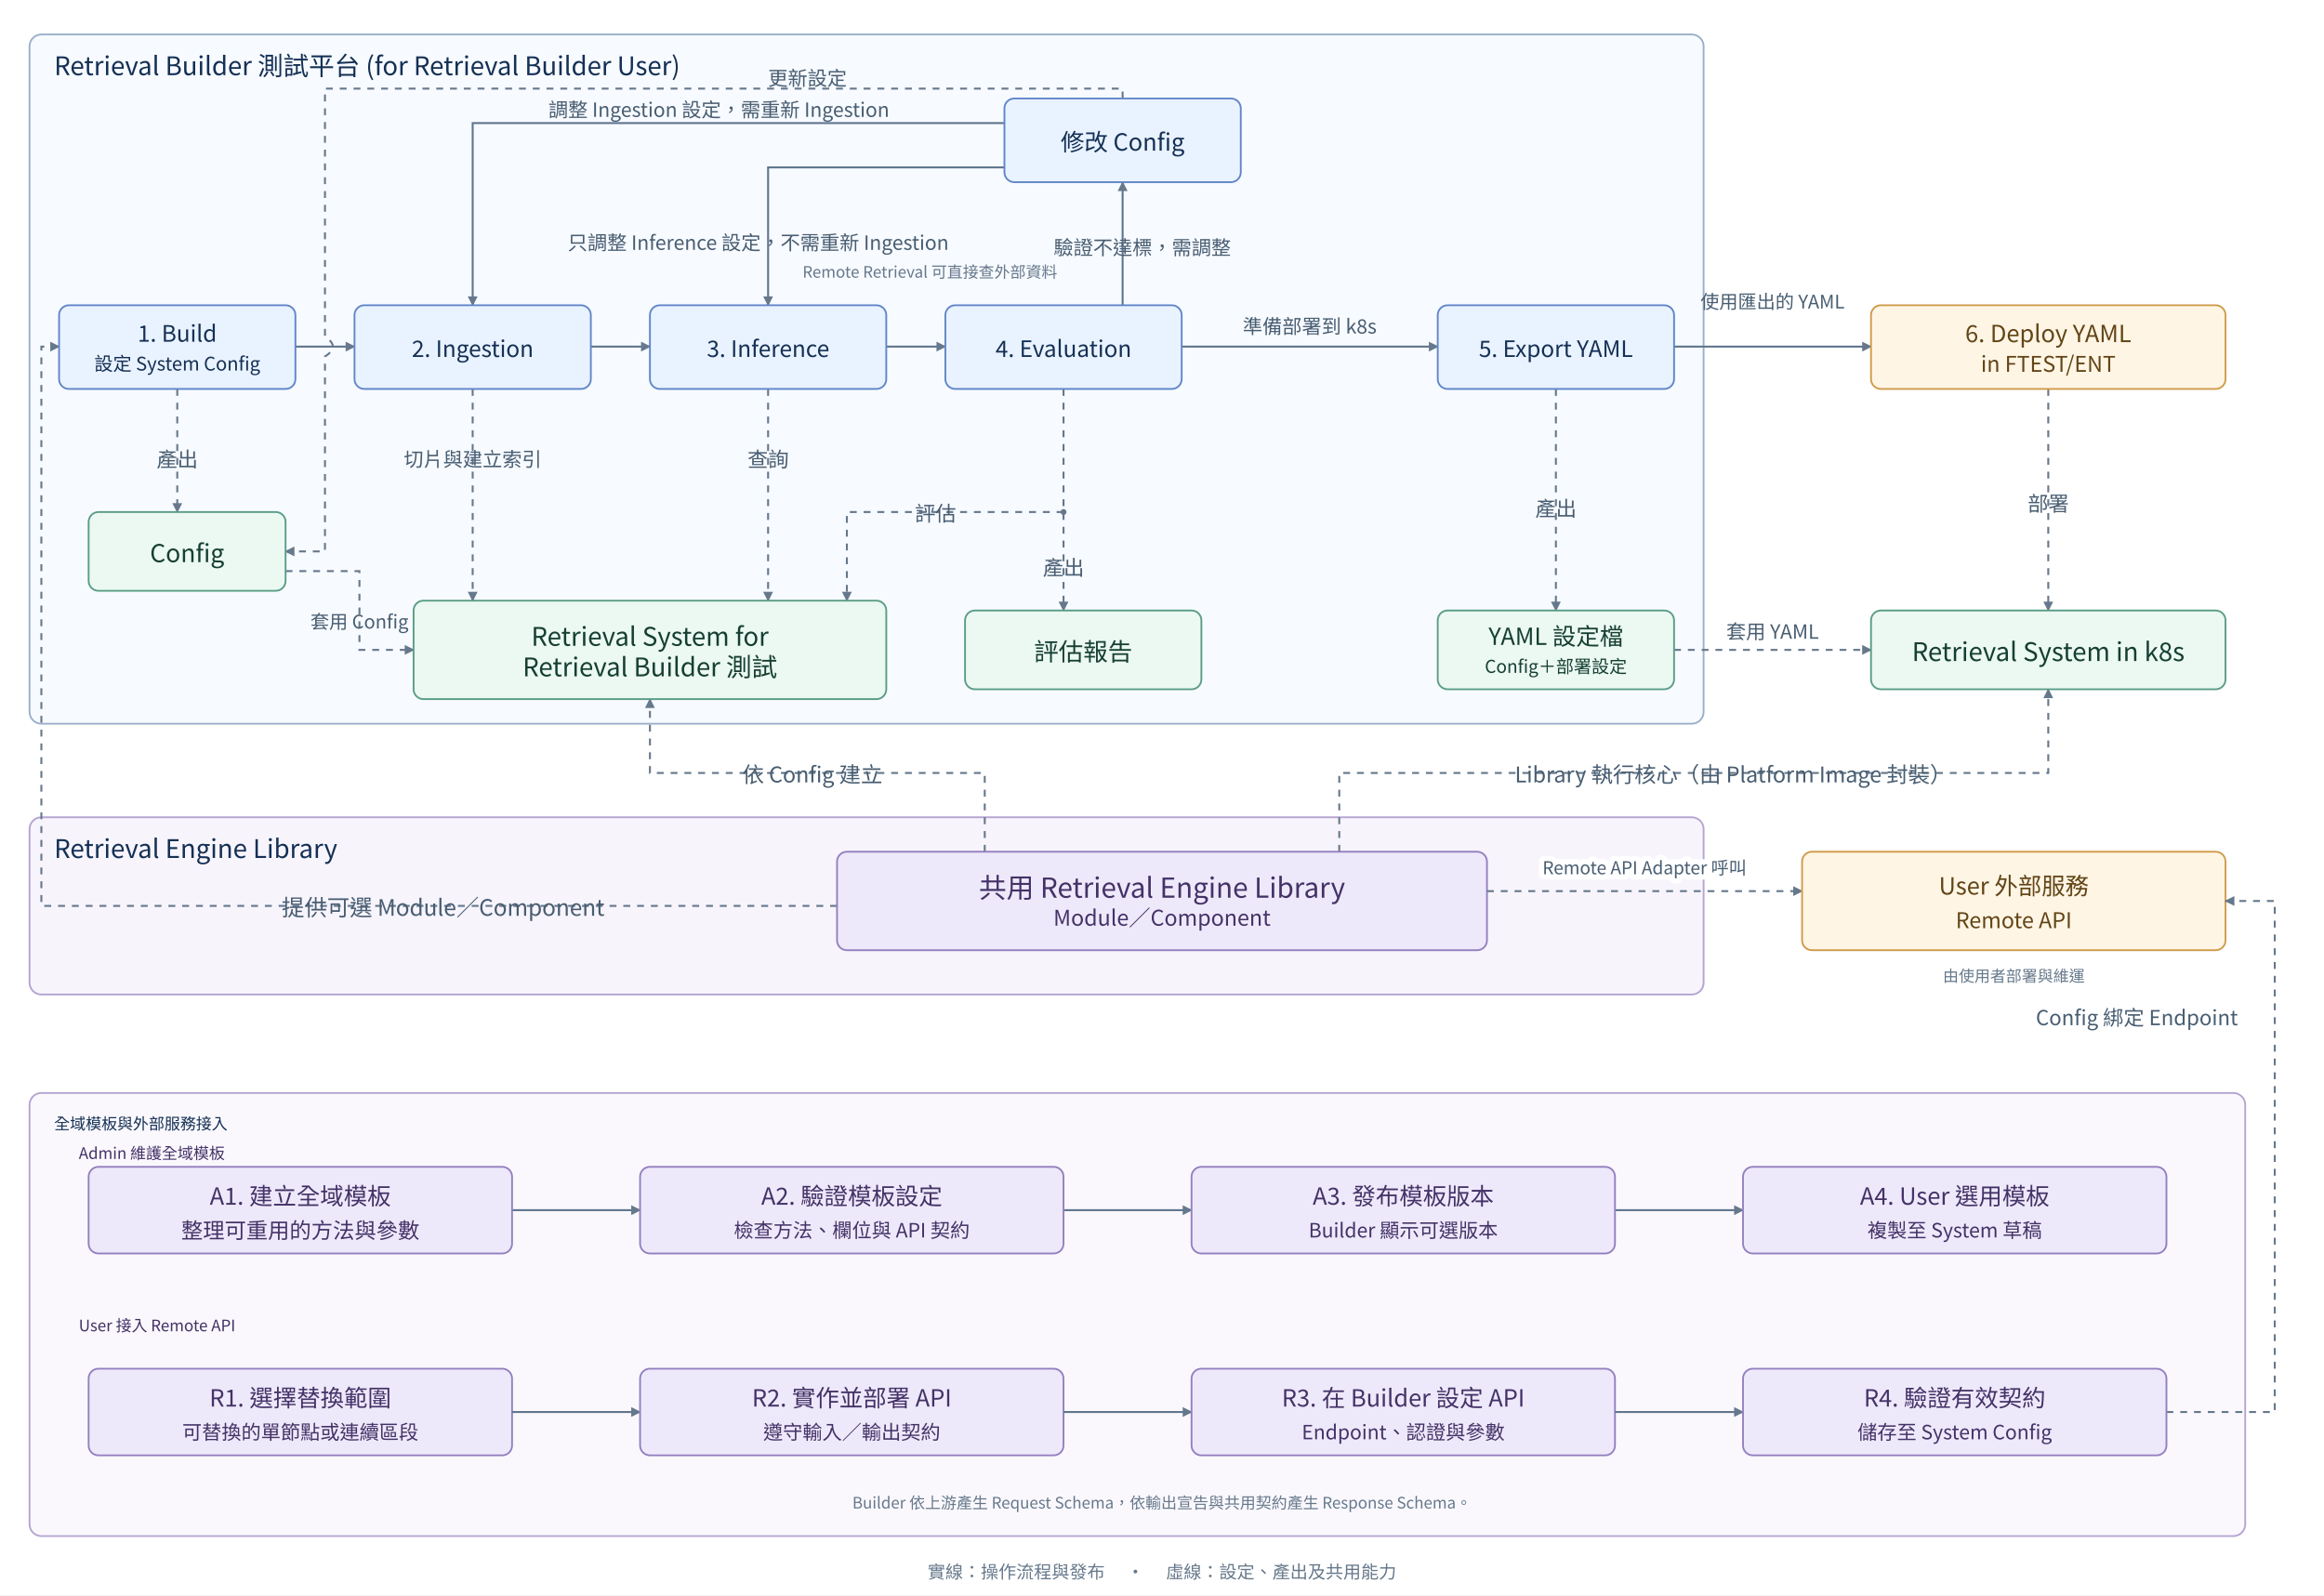
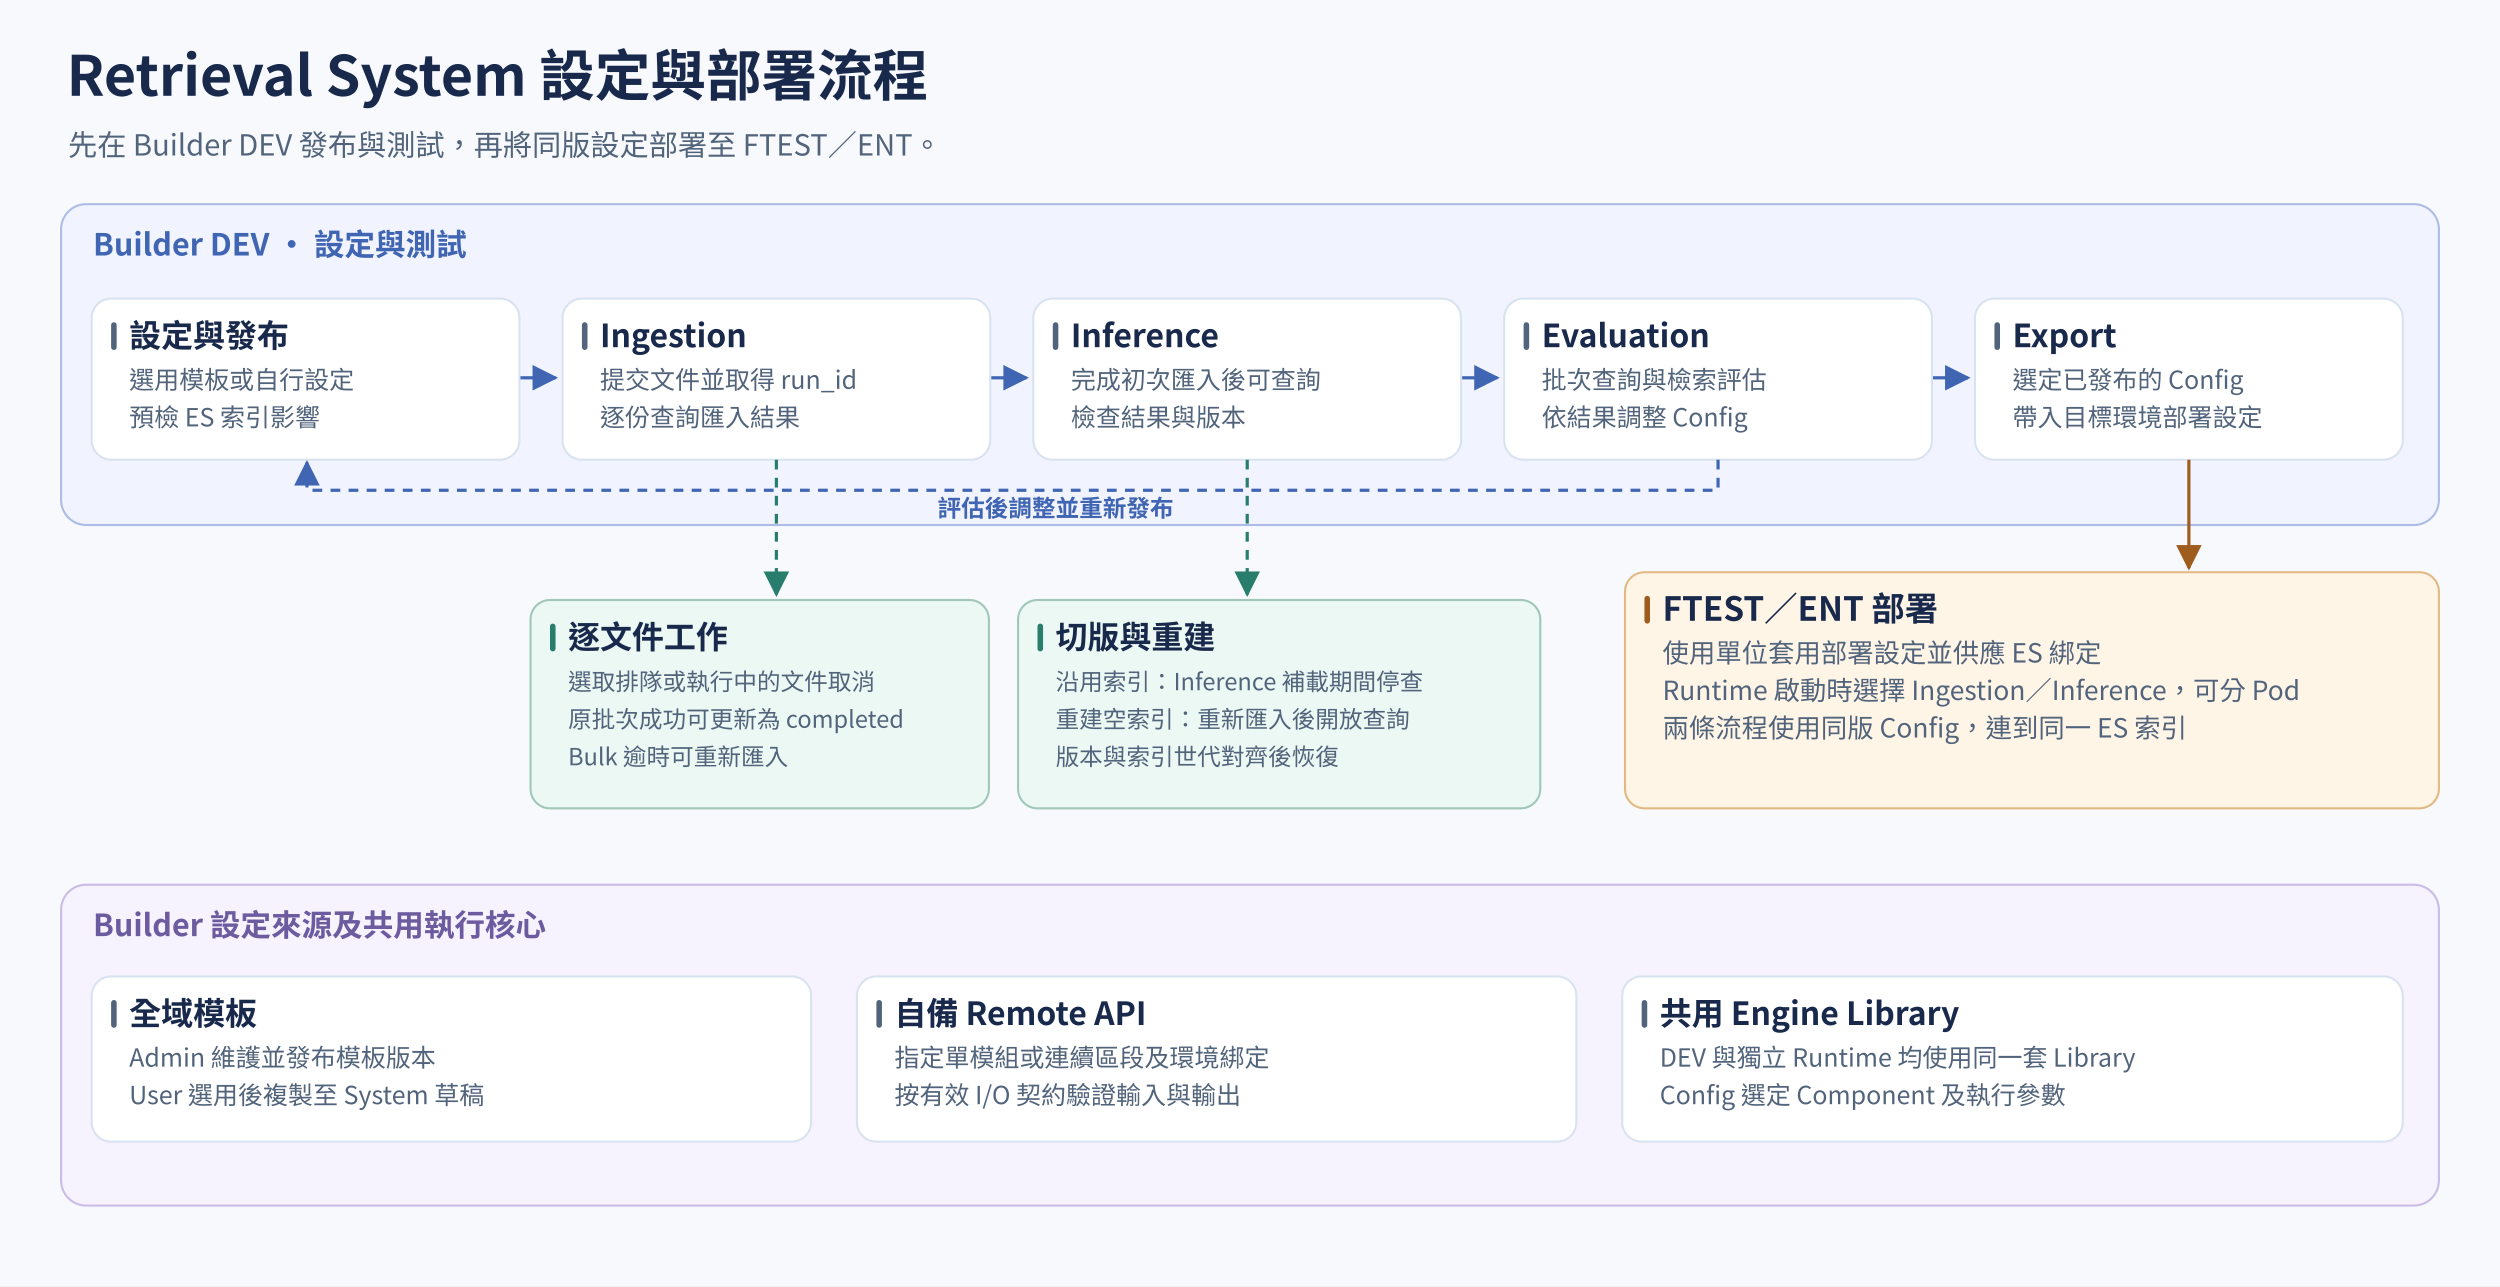
- <svg xmlns="http://www.w3.org/2000/svg" width="2360" height="1620" viewBox="0 0 2360 1620" role="img" aria-labelledby="title desc">
+ <svg xmlns="http://www.w3.org/2000/svg" width="1800" height="926" viewBox="0 0 1800 926" role="img" aria-labelledby="title description">
+   <style>text{font-family:"Noto Sans CJK TC","Microsoft JhengHei",sans-serif}</style>
  <defs>
-     <marker id="arrow" markerWidth="10" markerHeight="10" refX="9" refY="5" orient="auto" markerUnits="userSpaceOnUse">
-       <path d="M0,0 L10,5 L0,10 Z" fill="#66788b" />
+     <marker id="blue" viewBox="0 0 10 10" refX="9" refY="5" markerWidth="8" markerHeight="8" orient="auto">
+       <path d="M0 0L10 5L0 10Z" fill="#4065b2" />
+     </marker>
+     <marker id="teal" viewBox="0 0 10 10" refX="9" refY="5" markerWidth="8" markerHeight="8" orient="auto">
+       <path d="M0 0L10 5L0 10Z" fill="#287d6c" />
+     </marker>
+     <marker id="amber" viewBox="0 0 10 10" refX="9" refY="5" markerWidth="8" markerHeight="8" orient="auto">
+       <path d="M0 0L10 5L0 10Z" fill="#9e5c1e" />
+     </marker>
+     <marker id="purple" viewBox="0 0 10 10" refX="9" refY="5" markerWidth="8" markerHeight="8" orient="auto">
+       <path d="M0 0L10 5L0 10Z" fill="#6d5b9f" />
+     </marker>
+     <marker id="white" viewBox="0 0 10 10" refX="9" refY="5" markerWidth="8" markerHeight="8" orient="auto">
+       <path d="M0 0L10 5L0 10Z" fill="#52647b" />
    </marker>
  </defs>
-   <style>
- text{font-family:'Noto Sans CJK TC','Noto Sans TC','Microsoft JhengHei',sans-serif;font-weight:400;text-anchor:middle;dominant-baseline:central;fill:#143054}
- .step rect{fill:#e9f2ff;stroke:#6086c8}.object rect{fill:#ecf8f2;stroke:#599d85}.object text{fill:#153f32}
- .deploy rect{fill:#fff5e5;stroke:#cf9b4a}.deploy text{fill:#624516}.engine rect{fill:#eee9fa;stroke:#9380bf}.engine text{fill:#443267}
- .node rect{stroke-width:1.8}.edge{fill:none;stroke:#60768e;stroke-width:2;marker-end:url(#arrow)}
- .relation{stroke:#66788b;stroke-dasharray:7 7}.edge-label{fill:#485d71;stroke:white;stroke-width:11;stroke-linejoin:round;paint-order:stroke fill}
- .frame-title{font-size:26;text-anchor:start;font-weight:500}.note{font-size:18;fill:#66788b}
- </style>
-   <rect width="2360" height="1620" fill="white" />
-   <g id="BUILDER" class="frame">
-     <rect x="30" y="35" width="1700" height="700" rx="12" fill="#f7faff" stroke="#9aafc9" stroke-width="1.8" />
-     <text class="frame-title" x="55" y="65" style="stroke:none">Retrieval Builder 測試平台 (for Retrieval Builder User)</text>
-   </g>
-   <g id="ENGINE" class="frame">
-     <rect x="30" y="830" width="1700" height="180" rx="12" fill="#f7f4fc" stroke="#b5a4d0" stroke-width="1.8" />
-     <text class="frame-title" x="55" y="860" style="stroke:none">Retrieval Engine Library</text>
-   </g>
-   <g id="SETUP" class="frame">
-     <rect x="30" y="1110" width="2250" height="450" rx="12" fill="#faf8fd" stroke="#b5a4d0" stroke-width="1.8" />
-     <text class="frame-title" x="55" y="1140" style="stroke:none;font-size:16px">全域模板與外部服務接入</text>
-   </g>
-   <path id="edge-B-I" data-source="B" data-target="I" data-label="" class="edge" d="M300,352 L360,352" />
-   <path id="edge-I-Q" data-source="I" data-target="Q" data-label="" class="edge" d="M600,352 L660,352" />
-   <path id="edge-Q-E" data-source="Q" data-target="E" data-label="" class="edge" d="M900,352 L960,352" />
-   <path id="edge-E-X" data-source="E" data-target="X" data-label="準備部署到 k8s" class="edge" d="M1200,352 L1460,352" />
-   <path id="edge-E-C" data-source="E" data-target="C" data-label="驗證不達標，需調整" class="edge" d="M1140,310 L1140,185" />
-   <path id="edge-C-I" data-source="C" data-target="I" data-label="調整 Ingestion 設定，需重新 Ingestion" class="edge" d="M1020,125 L480,125 L480,310" />
-   <path id="edge-C-Q" data-source="C" data-target="Q" data-label="只調整 Inference 設定，不需重新 Ingestion" class="edge" d="M1020,170 L780,170 L780,310" />
-   <path id="edge-B-F" data-source="B" data-target="F" data-label="產出" class="edge relation" d="M180,395 L180,520" />
-   <path id="edge-C-F" data-source="C" data-target="F" data-label="更新設定" class="edge relation" d="M1140,100 L1140,90 L330,90 L330,342 Q346,352 330,362 L330,560 L290,560" />
-   <path id="edge-F-S" data-source="F" data-target="S" data-label="套用 Config" class="edge relation" d="M290,580 L365,580 L365,660 L420,660" />
-   <path id="edge-I-S" data-source="I" data-target="S" data-label="切片與建立索引" class="edge relation" d="M480,395 L480,610" />
-   <path id="edge-Q-S" data-source="Q" data-target="S" data-label="查詢" class="edge relation" d="M780,395 L780,610" />
-   <path id="edge-E-S" data-source="E" data-target="S" data-label="評估" class="edge relation" d="M1080,520 L860,520 L860,610" />
-   <path id="edge-E-R" data-source="E" data-target="R" data-label="產出" class="edge relation" d="M1080,395 L1080,620" />
-   <path id="edge-X-Y" data-source="X" data-target="Y" data-label="產出" class="edge relation" d="M1580,395 L1580,620" />
-   <path id="edge-X-D" data-source="X" data-target="D" data-label="使用匯出的 YAML" class="edge" d="M1700,352 L1900,352" />
-   <path id="edge-D-K" data-source="D" data-target="K" data-label="部署" class="edge relation" d="M2080,395 L2080,620" />
-   <path id="edge-Y-K" data-source="Y" data-target="K" data-label="套用 YAML" class="edge relation" d="M1700,660 L1900,660" />
-   <path id="edge-GE-S" data-source="GE" data-target="S" data-label="依 Config 建立" class="edge relation" d="M1000,865 L1000,785 L660,785 L660,710" />
-   <path id="edge-GE-K" data-source="GE" data-target="K" data-label="Library 執行核心（由 Platform Image 封裝）" class="edge relation" d="M1360,865 L1360,785 L2080,785 L2080,700" />
-   <path id="edge-GE-B" data-source="GE" data-target="B" data-label="提供可選 Module／Component" class="edge relation" d="M850,920 L42,920 L42,352 L60,352" />
-   <circle cx="1080" cy="520" r="3" fill="#66788b" />
-   <g id="B" class="node step" data-label="1. Build（設定 System Config）">
-     <rect x="60" y="310" width="240" height="85" rx="10" />
-     <text x="180.0" y="337.0" font-size="23" style="stroke:none">1. Build</text>
-     <text x="180.0" y="368.0" font-size="19" style="stroke:none">設定 System Config</text>
-   </g>
-   <g id="I" class="node step" data-label="2. Ingestion">
-     <rect x="360" y="310" width="240" height="85" rx="10" />
-     <text x="480.0" y="352.5" font-size="23" style="stroke:none">2. Ingestion</text>
-   </g>
-   <g id="Q" class="node step" data-label="3. Inference">
-     <rect x="660" y="310" width="240" height="85" rx="10" />
-     <text x="780.0" y="352.5" font-size="23" style="stroke:none">3. Inference</text>
-   </g>
-   <g id="E" class="node step" data-label="4. Evaluation">
-     <rect x="960" y="310" width="240" height="85" rx="10" />
-     <text x="1080.0" y="352.5" font-size="23" style="stroke:none">4. Evaluation</text>
-   </g>
-   <g id="X" class="node step" data-label="5. Export YAML">
-     <rect x="1460" y="310" width="240" height="85" rx="10" />
-     <text x="1580.0" y="352.5" font-size="23" style="stroke:none">5. Export YAML</text>
-   </g>
-   <g id="C" class="node step" data-label="修改 Config">
-     <rect x="1020" y="100" width="240" height="85" rx="10" />
-     <text x="1140.0" y="142.5" font-size="24" style="stroke:none">修改 Config</text>
-   </g>
-   <g id="F" class="node object" data-label="Config">
-     <rect x="90" y="520" width="200" height="80" rx="10" />
-     <text x="190.0" y="560.0" font-size="25" style="stroke:none">Config</text>
-   </g>
-   <g id="S" class="node object" data-label="Retrieval System for Retrieval Builder 測試">
-     <rect x="420" y="610" width="480" height="100" rx="10" />
-     <text x="660.0" y="644.5" font-size="26" style="stroke:none">Retrieval System for</text>
-     <text x="660.0" y="675.5" font-size="26" style="stroke:none">Retrieval Builder 測試</text>
-   </g>
-   <g id="R" class="node object" data-label="評估報告">
-     <rect x="980" y="620" width="240" height="80" rx="10" />
-     <text x="1100.0" y="660.0" font-size="25" style="stroke:none">評估報告</text>
-   </g>
-   <g id="Y" class="node object" data-label="YAML 設定檔（Config＋部署設定）">
-     <rect x="1460" y="620" width="240" height="80" rx="10" />
-     <text x="1580.0" y="644.5" font-size="24" style="stroke:none">YAML 設定檔</text>
-     <text x="1580.0" y="675.5" font-size="18" style="stroke:none">Config＋部署設定</text>
-   </g>
-   <g id="D" class="node deploy" data-label="6. Deploy YAML in FTEST/ENT">
-     <rect x="1900" y="310" width="360" height="85" rx="10" />
-     <text x="2080.0" y="337.0" font-size="24" style="stroke:none">6. Deploy YAML</text>
-     <text x="2080.0" y="368.0" font-size="22" style="stroke:none">in FTEST/ENT</text>
-   </g>
-   <g id="K" class="node object" data-label="Retrieval System in k8s">
-     <rect x="1900" y="620" width="360" height="80" rx="10" />
-     <text x="2080.0" y="660.0" font-size="26" style="stroke:none">Retrieval System in k8s</text>
-   </g>
-   <g id="GE" class="node engine" data-label="共用 Retrieval Engine Library（Module／Component）">
-     <rect x="850" y="865" width="660" height="100" rx="10" />
-     <text x="1180.0" y="899.5" font-size="28" style="stroke:none">共用 Retrieval Engine Library</text>
-     <text x="1180.0" y="930.5" font-size="22" style="stroke:none">Module／Component</text>
-   </g>
-   <text class="edge-label" x="1330" y="330" font-size="20" style="stroke:none">準備部署到 k8s</text>
-   <text class="edge-label" x="1160" y="250" font-size="20" style="stroke:none">驗證不達標，需調整</text>
-   <text class="edge-label" x="730" y="110" font-size="20" style="stroke:none">調整 Ingestion 設定，需重新 Ingestion</text>
-   <text class="edge-label" x="770" y="245" font-size="20" style="stroke:none">只調整 Inference 設定，不需重新 Ingestion</text>
-   <text class="note" x="815" y="275" style="text-anchor:start;font-size:16px">Remote Retrieval 可直接查外部資料</text>
-   <text class="edge-label" x="820" y="78" font-size="20" style="stroke:none">更新設定</text>
-   <text class="edge-label" x="180" y="465" font-size="21" style="stroke:none">產出</text>
-   <text class="edge-label" x="365" y="630" font-size="19" style="stroke:none">套用 Config</text>
-   <text class="edge-label" x="480" y="465" font-size="20" style="stroke:none">切片與建立索引</text>
-   <text class="edge-label" x="780" y="465" font-size="21" style="stroke:none">查詢</text>
-   <text class="edge-label" x="950" y="520" font-size="21" style="stroke:none">評估</text>
-   <text class="edge-label" x="1080" y="575" font-size="21" style="stroke:none">產出</text>
-   <text class="edge-label" x="1580" y="515" font-size="21" style="stroke:none">產出</text>
-   <text class="edge-label" x="1800" y="305" font-size="19" style="stroke:none">使用匯出的 YAML</text>
-   <text class="edge-label" x="2080" y="510" font-size="21" style="stroke:none">部署</text>
-   <text class="edge-label" x="1800" y="640" font-size="20" style="stroke:none">套用 YAML</text>
-   <text class="edge-label" x="825" y="785" font-size="22" style="stroke:none">依 Config 建立</text>
-   <text class="edge-label" x="1760" y="785" font-size="22" style="stroke:none">Library 執行核心（由 Platform Image 封裝）</text>
-   <text class="edge-label" x="450" y="920" font-size="23" style="stroke:none">提供可選 Module／Component</text>
-   <text class="note" x="1180" y="1595" style="stroke:none">實線：操作流程與發布　 ·　 虛線：設定、產出及共用能力</text>
-   <text class="note" x="80" y="1170" style="text-anchor:start;fill:#443267;font-size:16px">Admin 維護全域模板</text>
-   <path id="edge-ADMIN1-ADMIN2" data-source="ADMIN1" data-target="ADMIN2" data-label="" class="edge" d="M520,1229 L650,1229" />
-   <g id="ADMIN1" class="node engine" data-label="A1. 建立全域模板">
-     <rect x="90" y="1185" width="430" height="88" rx="10" />
-     <text x="305" y="1213" font-size="24" style="stroke:none">A1. 建立全域模板</text>
-     <text x="305" y="1248" font-size="22" style="stroke:none">整理可重用的方法與參數</text>
-   </g>
-   <path id="edge-ADMIN2-ADMIN3" data-source="ADMIN2" data-target="ADMIN3" data-label="" class="edge" d="M1080,1229 L1210,1229" />
-   <g id="ADMIN2" class="node engine" data-label="A2. 驗證模板設定">
-     <rect x="650" y="1185" width="430" height="88" rx="10" />
-     <text x="865" y="1213" font-size="24" style="stroke:none">A2. 驗證模板設定</text>
-     <text x="865" y="1248" font-size="20" style="stroke:none">檢查方法、欄位與 API 契約</text>
-   </g>
-   <path id="edge-ADMIN3-ADMIN4" data-source="ADMIN3" data-target="ADMIN4" data-label="" class="edge" d="M1640,1229 L1770,1229" />
-   <g id="ADMIN3" class="node engine" data-label="A3. 發布模板版本">
-     <rect x="1210" y="1185" width="430" height="88" rx="10" />
-     <text x="1425" y="1213" font-size="24" style="stroke:none">A3. 發布模板版本</text>
-     <text x="1425" y="1248" font-size="20" style="stroke:none">Builder 顯示可選版本</text>
-   </g>
-   <g id="ADMIN4" class="node engine" data-label="A4. User 選用模板">
-     <rect x="1770" y="1185" width="430" height="88" rx="10" />
-     <text x="1985" y="1213" font-size="24" style="stroke:none">A4. User 選用模板</text>
-     <text x="1985" y="1248" font-size="20" style="stroke:none">複製至 System 草稿</text>
-   </g>
-   <path id="edge-GE-RS" data-source="GE" data-target="RS" data-label="透過 Remote API Adapter 呼叫" class="edge relation" d="M1510,905 L1830,905" />
-   <text class="edge-label" x="1670" y="880" font-size="18">Remote API Adapter 呼叫</text>
-   <g id="RS" class="node deploy" data-label="User 外部服務（Remote API）">
-     <rect x="1830" y="865" width="430" height="100" rx="10" />
-     <text x="2045" y="898" font-size="24">User 外部服務</text>
-     <text x="2045" y="933" font-size="22">Remote API</text>
-   </g>
-   <text class="note" x="2045" y="990" style="font-size:16px">由使用者部署與維運</text>
-   <path id="edge-REMOTE4-RS" data-source="REMOTE4" data-target="RS" data-label="Config 綁定外部 Endpoint" class="edge relation" d="M2200,1434 L2310,1434 L2310,915 L2260,915" />
-   <text class="edge-label" x="2170" y="1032" font-size="21">Config 綁定 Endpoint</text>
-   <text class="note" x="80" y="1345" style="text-anchor:start;fill:#443267;font-size:16px">User 接入 Remote API</text>
-   <g id="REMOTE1" class="node engine" data-label="R1. 選擇替換範圍">
-     <rect x="90" y="1390" width="430" height="88" rx="10" />
-     <text x="305" y="1418" font-size="24">R1. 選擇替換範圍</text>
-     <text x="305" y="1453" font-size="20">可替換的單節點或連續區段</text>
-   </g>
-   <path id="edge-REMOTE1-REMOTE2" data-source="REMOTE1" data-target="REMOTE2" data-label="" class="edge" d="M520,1434 L650,1434" />
-   <g id="REMOTE2" class="node engine" data-label="R2. 實作並部署 API">
-     <rect x="650" y="1390" width="430" height="88" rx="10" />
-     <text x="865" y="1418" font-size="24">R2. 實作並部署 API</text>
-     <text x="865" y="1453" font-size="20">遵守輸入／輸出契約</text>
-   </g>
-   <path id="edge-REMOTE2-REMOTE3" data-source="REMOTE2" data-target="REMOTE3" data-label="" class="edge" d="M1080,1434 L1210,1434" />
-   <g id="REMOTE3" class="node engine" data-label="R3. 在 Builder 設定 API">
-     <rect x="1210" y="1390" width="430" height="88" rx="10" />
-     <text x="1425" y="1418" font-size="24">R3. 在 Builder 設定 API</text>
-     <text x="1425" y="1453" font-size="20">Endpoint、認證與參數</text>
-   </g>
-   <path id="edge-REMOTE3-REMOTE4" data-source="REMOTE3" data-target="REMOTE4" data-label="" class="edge" d="M1640,1434 L1770,1434" />
-   <g id="REMOTE4" class="node engine" data-label="R4. 驗證有效契約">
-     <rect x="1770" y="1390" width="430" height="88" rx="10" />
-     <text x="1985" y="1418" font-size="24">R4. 驗證有效契約</text>
-     <text x="1985" y="1453" font-size="20">儲存至 System Config</text>
-   </g>
-   <text class="note" x="1180" y="1525" style="font-size:16px">Builder 依上游產生 Request Schema，依輸出宣告與共用契約產生 Response Schema。</text>
+   <rect width="1800" height="926" fill="#f7f9fd" />
+   <text x="48" y="69" fill="#18294c" font-size="40" font-weight="750" text-anchor="start">Retrieval System 設定與部署流程</text>
+   <text x="49" y="112" fill="#52647b" font-size="21" font-weight="400" text-anchor="start">先在 Builder DEV 發布與測試，再將同版設定部署至 FTEST／ENT。</text>
+   <rect x="44" y="147" width="1712" height="231" rx="18" fill="#f1f4ff" stroke="#acbce6" stroke-width="1.5" />
+   <text x="67" y="184" fill="#4065b2" font-size="22" font-weight="720" text-anchor="start">Builder DEV · 設定與測試</text>
+   <path d="M374 272H400" fill="none" stroke="#4065b2" stroke-width="2.3" stroke-linejoin="round" marker-end="url(#blue)" />
+   <path d="M713 272H739" fill="none" stroke="#4065b2" stroke-width="2.3" stroke-linejoin="round" marker-end="url(#blue)" />
+   <path d="M1052 272H1078" fill="none" stroke="#4065b2" stroke-width="2.3" stroke-linejoin="round" marker-end="url(#blue)" />
+   <path d="M1391 272H1417" fill="none" stroke="#4065b2" stroke-width="2.3" stroke-linejoin="round" marker-end="url(#blue)" />
+   <rect x="66" y="215" width="308" height="116" rx="14" fill="#ffffff" stroke="#d9e2ef" stroke-width="1.5" />
+   <rect x="80" y="232" width="4" height="20" rx="2" fill="#52647b" />
+   <text x="93" y="250" fill="#18294c" font-size="23" font-weight="730" text-anchor="start">設定與發布</text>
+   <text x="93" y="280" fill="#52647b" font-size="18" font-weight="400" text-anchor="start">選用模板或自行設定</text>
+   <text x="93" y="307" fill="#52647b" font-size="18" font-weight="400" text-anchor="start">預檢 ES 索引影響</text>
+   <rect x="405" y="215" width="308" height="116" rx="14" fill="#ffffff" stroke="#d9e2ef" stroke-width="1.5" />
+   <rect x="419" y="232" width="4" height="20" rx="2" fill="#52647b" />
+   <text x="432" y="250" fill="#18294c" font-size="23" font-weight="730" text-anchor="start">Ingestion</text>
+   <text x="432" y="280" fill="#52647b" font-size="18" font-weight="400" text-anchor="start">提交文件並取得 run_id</text>
+   <text x="432" y="307" fill="#52647b" font-size="18" font-weight="400" text-anchor="start">逐份查詢匯入結果</text>
+   <rect x="744" y="215" width="308" height="116" rx="14" fill="#ffffff" stroke="#d9e2ef" stroke-width="1.5" />
+   <rect x="758" y="232" width="4" height="20" rx="2" fill="#52647b" />
+   <text x="771" y="250" fill="#18294c" font-size="23" font-weight="730" text-anchor="start">Inference</text>
+   <text x="771" y="280" fill="#52647b" font-size="18" font-weight="400" text-anchor="start">完成初次匯入後可查詢</text>
+   <text x="771" y="307" fill="#52647b" font-size="18" font-weight="400" text-anchor="start">檢查結果與版本</text>
+   <rect x="1083" y="215" width="308" height="116" rx="14" fill="#ffffff" stroke="#d9e2ef" stroke-width="1.5" />
+   <rect x="1097" y="232" width="4" height="20" rx="2" fill="#52647b" />
+   <text x="1110" y="250" fill="#18294c" font-size="23" font-weight="730" text-anchor="start">Evaluation</text>
+   <text x="1110" y="280" fill="#52647b" font-size="18" font-weight="400" text-anchor="start">批次查詢與檢索評估</text>
+   <text x="1110" y="307" fill="#52647b" font-size="18" font-weight="400" text-anchor="start">依結果調整 Config</text>
+   <rect x="1422" y="215" width="308" height="116" rx="14" fill="#ffffff" stroke="#d9e2ef" stroke-width="1.5" />
+   <rect x="1436" y="232" width="4" height="20" rx="2" fill="#52647b" />
+   <text x="1449" y="250" fill="#18294c" font-size="23" font-weight="730" text-anchor="start">Export</text>
+   <text x="1449" y="280" fill="#52647b" font-size="18" font-weight="400" text-anchor="start">選定已發布的 Config</text>
+   <text x="1449" y="307" fill="#52647b" font-size="18" font-weight="400" text-anchor="start">帶入目標環境部署設定</text>
+   <path d="M1237 331V353H221V333" fill="none" stroke="#4065b2" stroke-width="2.3" stroke-linejoin="round" stroke-dasharray="7 6" marker-end="url(#blue)" />
+   <text x="675" y="372" fill="#4065b2" font-size="17" font-weight="660" text-anchor="start">評估後調整並重新發布</text>
+   <path d="M1576 331V409" fill="none" stroke="#9e5c1e" stroke-width="2.3" stroke-linejoin="round" marker-end="url(#amber)" />
+   <path d="M559 331V428" fill="none" stroke="#287d6c" stroke-width="2.3" stroke-linejoin="round" stroke-dasharray="7 6" marker-end="url(#teal)" />
+   <path d="M898 331V428" fill="none" stroke="#287d6c" stroke-width="2.3" stroke-linejoin="round" stroke-dasharray="7 6" marker-end="url(#teal)" />
+   <rect x="382" y="432" width="330" height="150" rx="14" fill="#ecf8f4" stroke="#a0c7b8" stroke-width="1.5" />
+   <rect x="396" y="449" width="4" height="20" rx="2" fill="#287d6c" />
+   <text x="409" y="467" fill="#18294c" font-size="23" font-weight="730" text-anchor="start">逐文件工作</text>
+   <text x="409" y="497" fill="#52647b" font-size="17" font-weight="400" text-anchor="start">選取排隊或執行中的文件取消</text>
+   <text x="409" y="524" fill="#52647b" font-size="17" font-weight="400" text-anchor="start">原批次成功可更新為 completed</text>
+   <text x="409" y="551" fill="#52647b" font-size="17" font-weight="400" text-anchor="start">Bulk 逾時可重新匯入</text>
+   <rect x="733" y="432" width="376" height="150" rx="14" fill="#ecf8f4" stroke="#a0c7b8" stroke-width="1.5" />
+   <rect x="747" y="449" width="4" height="20" rx="2" fill="#287d6c" />
+   <text x="760" y="467" fill="#18294c" font-size="23" font-weight="730" text-anchor="start">切版與重建</text>
+   <text x="760" y="497" fill="#52647b" font-size="17" font-weight="400" text-anchor="start">沿用索引：Inference 補載期間停查</text>
+   <text x="760" y="524" fill="#52647b" font-size="17" font-weight="400" text-anchor="start">重建空索引：重新匯入後開放查詢</text>
+   <text x="760" y="551" fill="#52647b" font-size="17" font-weight="400" text-anchor="start">版本與索引世代對齊後恢復</text>
+   <rect x="1170" y="412" width="586" height="170" rx="14" fill="#fff5e7" stroke="#e1b982" stroke-width="1.5" />
+   <rect x="1184" y="429" width="4" height="20" rx="2" fill="#9e5c1e" />
+   <text x="1197" y="447" fill="#18294c" font-size="24" font-weight="730" text-anchor="start">FTEST／ENT 部署</text>
+   <text x="1197" y="477" fill="#52647b" font-size="19" font-weight="400" text-anchor="start">使用單位套用部署設定並供應 ES 綁定</text>
+   <text x="1197" y="504" fill="#52647b" font-size="19" font-weight="400" text-anchor="start">Runtime 啟動時選擇 Ingestion／Inference，可分 Pod</text>
+   <text x="1197" y="531" fill="#52647b" font-size="19" font-weight="400" text-anchor="start">兩條流程使用同版 Config，連到同一 ES 索引</text>
+   <rect x="44" y="637" width="1712" height="231" rx="18" fill="#f6f2fe" stroke="#c9bce6" stroke-width="1.5" />
+   <text x="67" y="674" fill="#6d5b9f" font-size="22" font-weight="720" text-anchor="start">Builder 設定來源及共用執行核心</text>
+   <rect x="66" y="703" width="518" height="119" rx="14" fill="#ffffff" stroke="#d9e2ef" stroke-width="1.5" />
+   <rect x="80" y="720" width="4" height="20" rx="2" fill="#52647b" />
+   <text x="93" y="738" fill="#18294c" font-size="23" font-weight="730" text-anchor="start">全域模板</text>
+   <text x="93" y="768" fill="#52647b" font-size="18" font-weight="400" text-anchor="start">Admin 維護並發布模板版本</text>
+   <text x="93" y="795" fill="#52647b" font-size="18" font-weight="400" text-anchor="start">User 選用後複製至 System 草稿</text>
+   <rect x="617" y="703" width="518" height="119" rx="14" fill="#ffffff" stroke="#d9e2ef" stroke-width="1.5" />
+   <rect x="631" y="720" width="4" height="20" rx="2" fill="#52647b" />
+   <text x="644" y="738" fill="#18294c" font-size="23" font-weight="730" text-anchor="start">自備 Remote API</text>
+   <text x="644" y="768" fill="#52647b" font-size="18" font-weight="400" text-anchor="start">指定單模組或連續區段及環境綁定</text>
+   <text x="644" y="795" fill="#52647b" font-size="18" font-weight="400" text-anchor="start">按有效 I/O 契約驗證輸入與輸出</text>
+   <rect x="1168" y="703" width="562" height="119" rx="14" fill="#ffffff" stroke="#d9e2ef" stroke-width="1.5" />
+   <rect x="1182" y="720" width="4" height="20" rx="2" fill="#52647b" />
+   <text x="1195" y="738" fill="#18294c" font-size="23" font-weight="730" text-anchor="start">共用 Engine Library</text>
+   <text x="1195" y="768" fill="#52647b" font-size="18" font-weight="400" text-anchor="start">DEV 與獨立 Runtime 均使用同一套 Library</text>
+   <text x="1195" y="795" fill="#52647b" font-size="18" font-weight="400" text-anchor="start">Config 選定 Component 及執行參數</text>
</svg>
